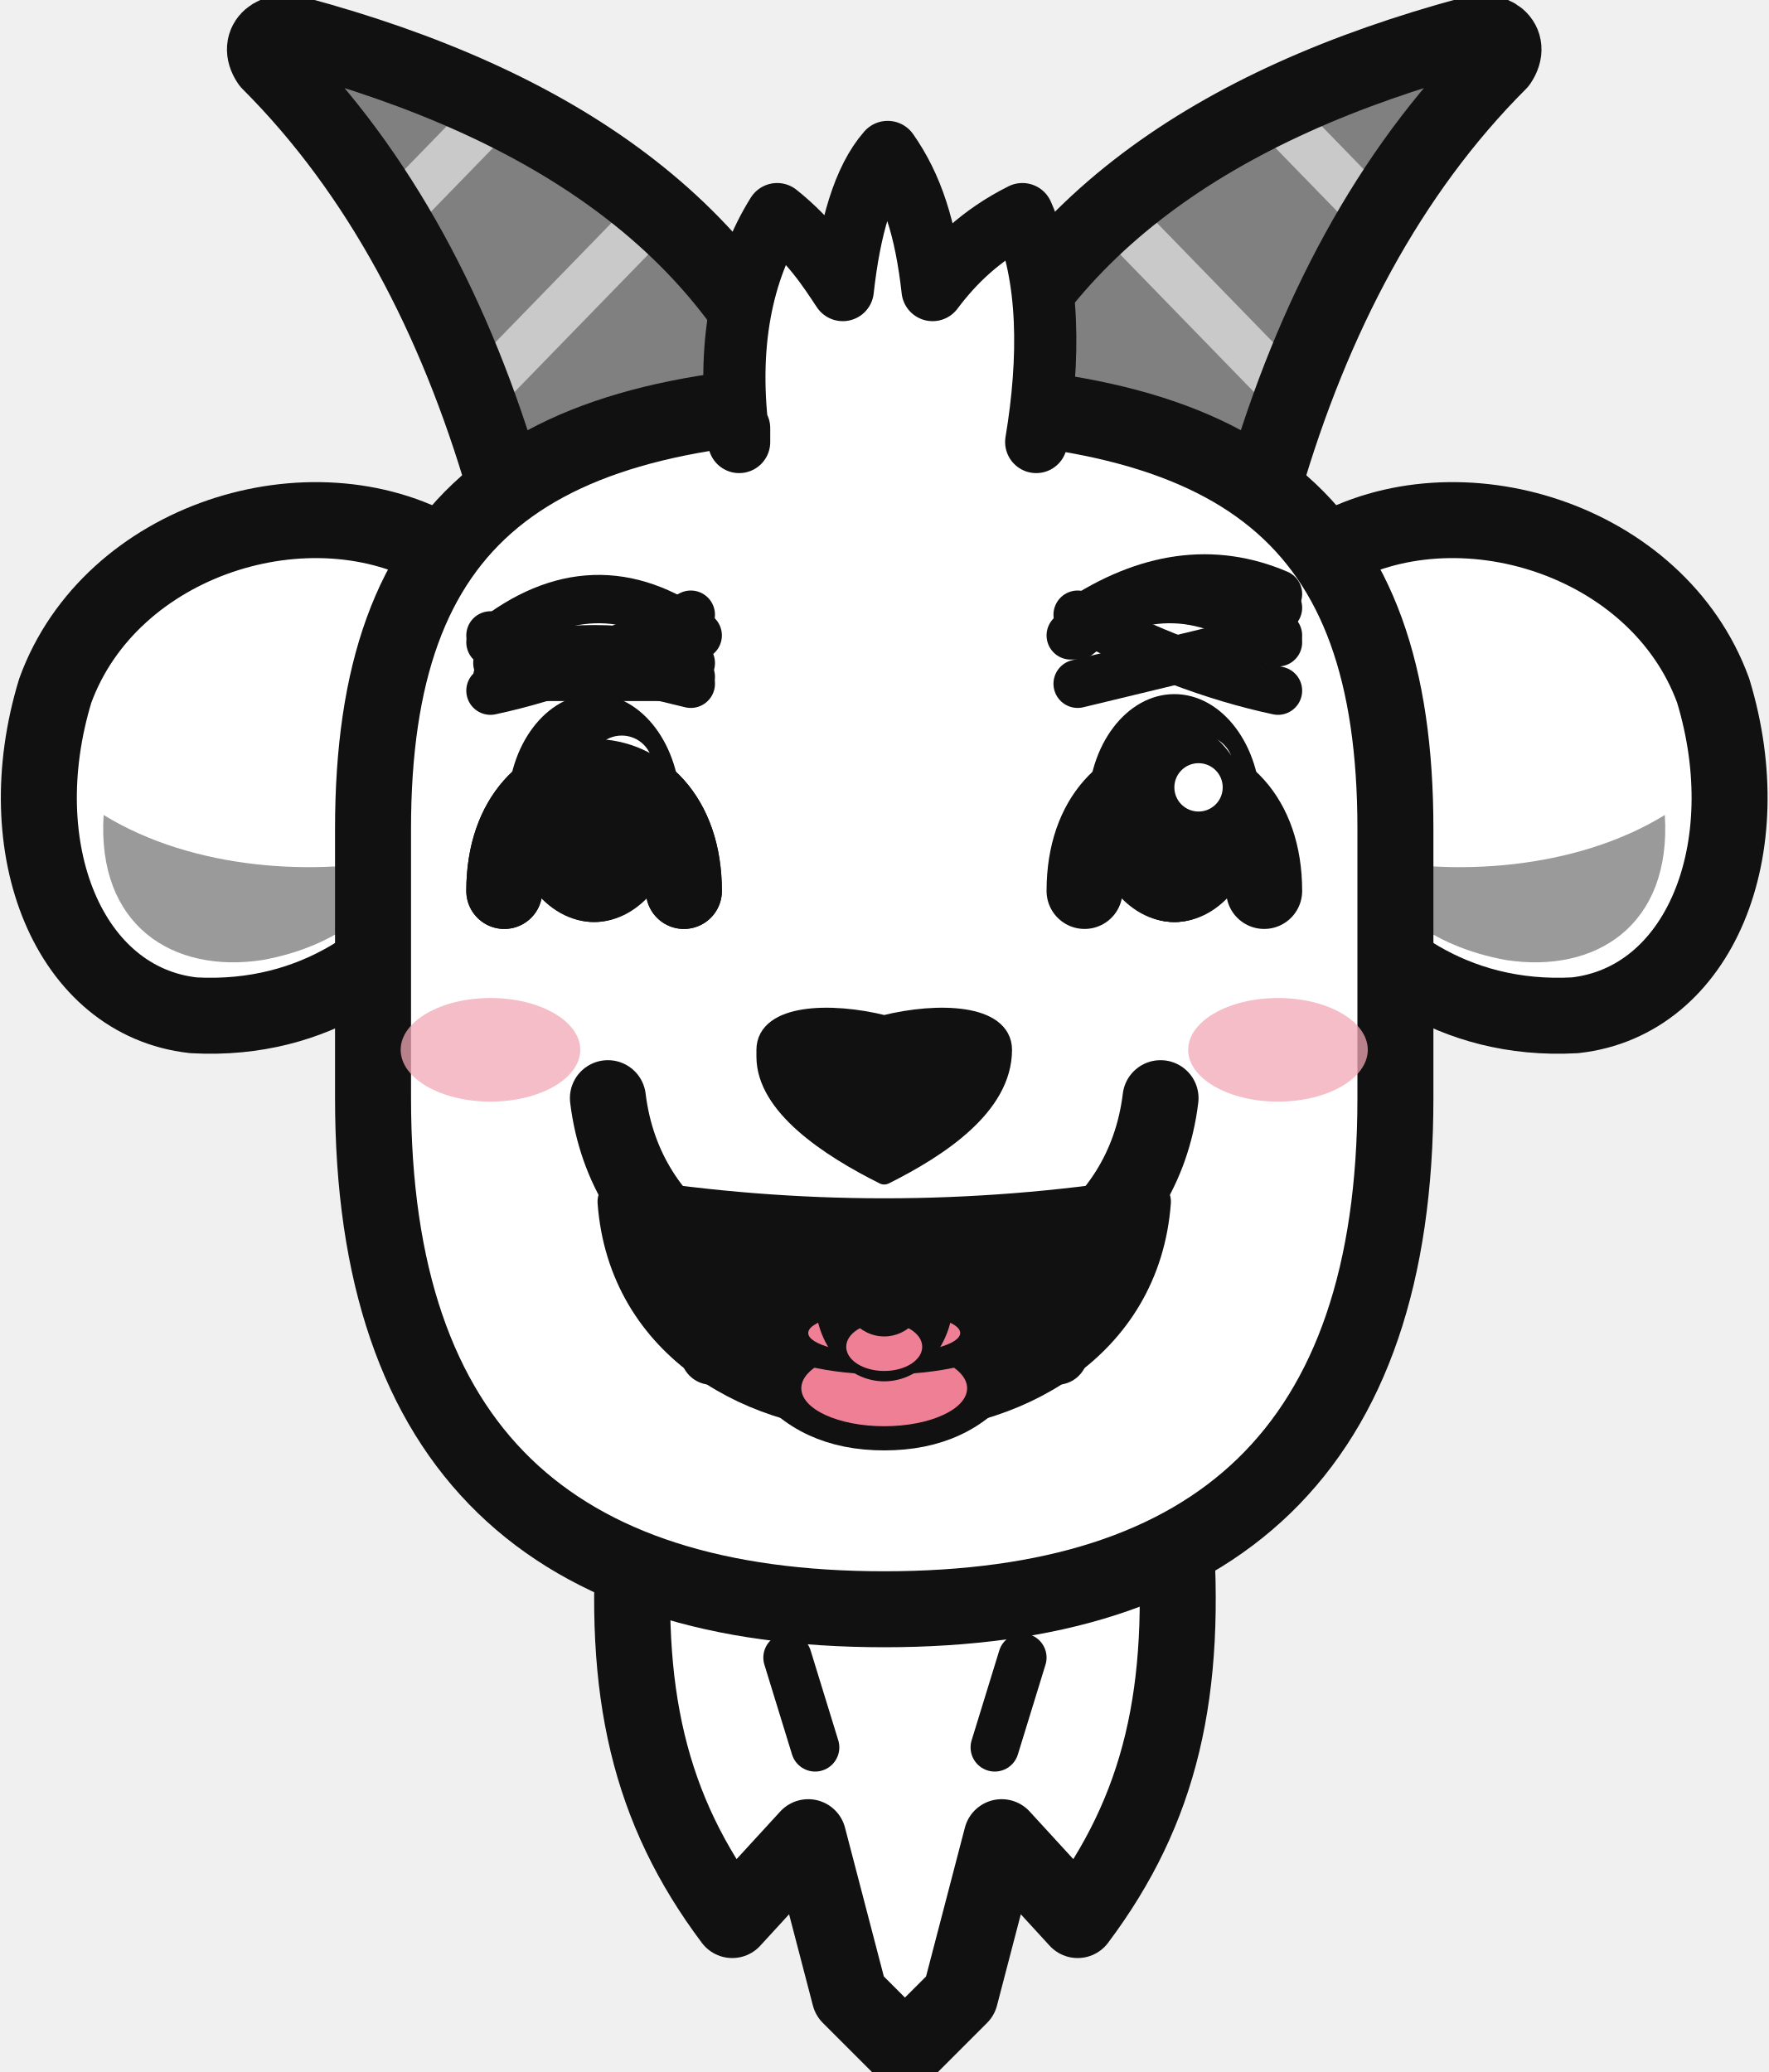
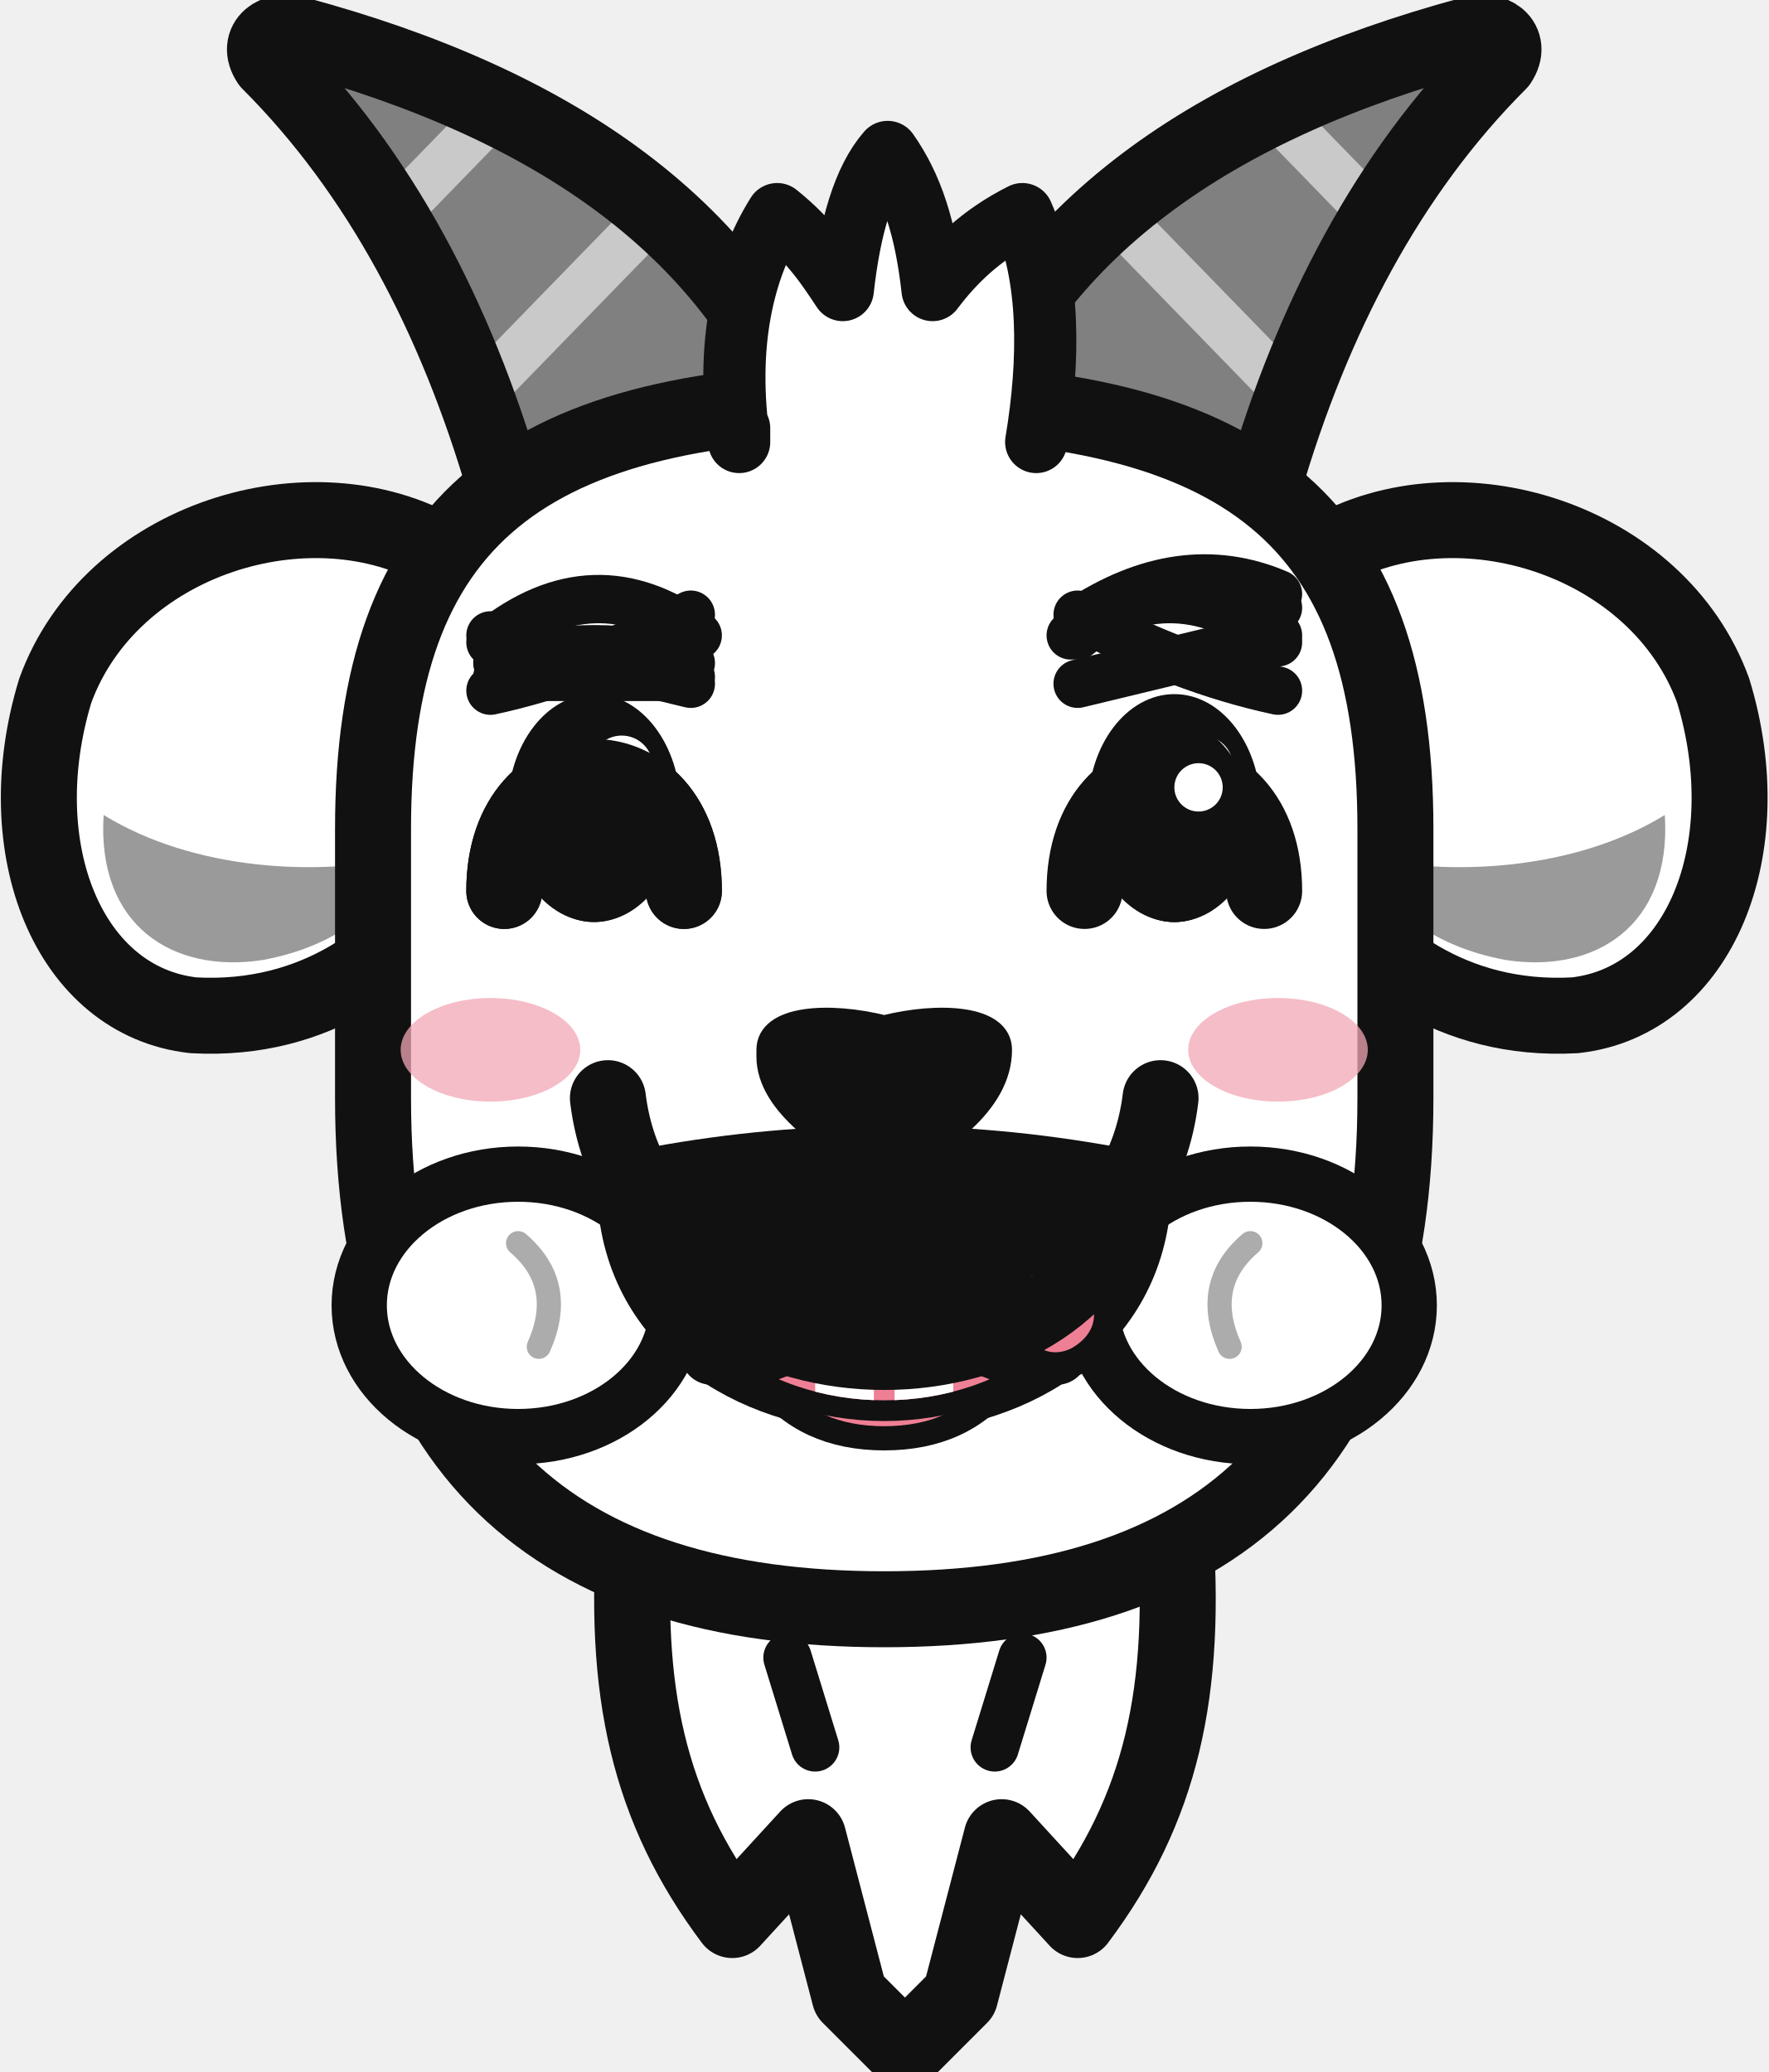
<svg xmlns="http://www.w3.org/2000/svg" viewBox="0 0 512 600" width="512" height="600" id="kielipukki-rig">
  <defs>
    <g id="hs-cuff">
      <circle cx="-44" cy="-20" r="15" />
      <circle cx="-52" cy="0" r="16" />
      <circle cx="-44" cy="20" r="15" />
      <circle cx="-34" cy="-6" r="20" />
      <circle cx="-34" cy="10" r="20" />
    </g>
    <g id="hs-open">
      <use href="#hs-cuff" />
      <ellipse cx="10" cy="4" rx="46" ry="31" />
      <ellipse cx="-4" cy="-30" rx="12" ry="21" transform="rotate(-35 -4 -30)" />
    </g>
    <g id="hs-point">
      <use href="#hs-cuff" />
      <ellipse cx="0" cy="6" rx="34" ry="30" />
      <rect x="6" y="-30" width="84" height="26" rx="13" />
      <ellipse cx="4" cy="-28" rx="13" ry="16" transform="rotate(-30 4 -28)" />
    </g>
    <g id="hs-grip-back">
      <use href="#hs-cuff" />
      <ellipse cx="0" cy="0" rx="36" ry="32" />
    </g>
+     <g id="hs-palm-up">
+       <use href="#hs-cuff" />
+       <path d="M-24 -6 C -10 -18, 40 -20, 62 -14 C 78 -10, 80 8, 64 13 C 40 21, -6 22, -24 14 Z" />
+       <ellipse cx="66" cy="-12" rx="12" ry="14" />
+       <ellipse cx="4" cy="-20" rx="17" ry="9" transform="rotate(-12 4 -20)" />
+     </g>
    <g id="hs-thumbs-up">
      <use href="#hs-cuff" />
      <ellipse cx="0" cy="6" rx="34" ry="30" />
      <rect x="10" y="-26" width="34" height="62" rx="17" />
      <rect x="-8" y="-76" width="26" height="58" rx="13" />
    </g>
    <clipPath id="clip-horn-l">
      <path d="M146 140 C 132 92, 110 50, 78 18 C 74 12, 80 8, 86 10 C 160 30, 214 66, 236 128 Z" />
+     </clipPath>
+     <clipPath id="clip-chomp">
+       <path d="M190 338 Q256 326 322 338 C 330 428, 182 428, 190 338 Z" />
    </clipPath>
    <clipPath id="clip-grin">
      <path d="M180 348 Q256 360 332 348 C 326 428, 186 428, 180 348 Z" />
    </clipPath>
  </defs>
  <g id="goat" data-pivot="256 470">
    <g data-part="horns">
      <g id="horn-l">
        <path d="M146 140 C 132 92, 110 50, 78 18 C 74 12, 80 8, 86 10 C 160 30, 214 66, 236 128 Z" fill="#808080" />
        <g clip-path="url(#clip-horn-l)" stroke="#c9c9c9" stroke-width="14">
          <line x1="56" y1="122" x2="196" y2="-22" />
          <line x1="94" y1="160" x2="234" y2="16" />
        </g>
        <path d="M146 140 C 132 92, 110 50, 78 18 C 74 12, 80 8, 86 10 C 160 30, 214 66, 236 128 Z" fill="none" stroke="#111" stroke-width="22" stroke-linejoin="round" />
      </g>
      <use href="#horn-l" transform="translate(512 0) scale(-1 1)" />
    </g>
    <g data-part="ear-l" data-pivot="124 215">
      <path d="M128 160 C 90 138, 32 156, 16 200 C 2 246, 20 290, 56 294 C 92 296, 116 276, 128 258 Z" fill="#fff" stroke="#111" stroke-width="22" stroke-linejoin="round" />
      <path d="M30 236 C 28 268, 50 282, 76 278 C 98 274, 112 262, 118 248 C 92 254, 56 252, 30 236 Z" fill="#9a9a9a" />
    </g>
    <g data-part="ear-r" data-pivot="388 215">
      <g transform="translate(512 0) scale(-1 1)">
        <path d="M128 160 C 90 138, 32 156, 16 200 C 2 246, 20 290, 56 294 C 92 296, 116 276, 128 258 Z" fill="#fff" stroke="#111" stroke-width="22" stroke-linejoin="round" />
        <path d="M30 236 C 28 268, 50 282, 76 278 C 98 274, 112 262, 118 248 C 92 254, 56 252, 30 236 Z" fill="#9a9a9a" />
      </g>
    </g>
    <g data-part="beard" data-pivot="256 470">
      <path d="M184 440 C 180 490, 188 524, 212 556 L234 532 L246 578 L262 594 L278 578 L290 532 L312 556 C 336 524, 344 490, 340 440 Z" fill="#fff" stroke="#111" stroke-width="22" stroke-linejoin="round" />
      <path d="M228 480 L236 506 M296 480 L288 506" fill="none" stroke="#111" stroke-width="14" stroke-linecap="round" />
    </g>
    <g data-part="head">
      <path d="M256 116 C 360 116, 404 150, 404 240 L404 318 C 404 420, 352 466, 256 466 C 160 466, 108 420, 108 318 L108 240 C 108 150, 152 116, 256 116 Z" fill="#fff" stroke="#111" stroke-width="22" />
      <path d="M214 140 L214 128 C 210 100, 215 78, 225 62 C 235 70, 240 78, 244 84 C 246 66, 250 52, 257 44 C 264 54, 268 66, 270 84 C 276 76, 284 68, 296 62 C 304 80, 304 104, 300 128 L300 140 Z" fill="#fff" />
      <path d="M214 124 L214 128 C 210 100, 215 78, 225 62 C 235 70, 240 78, 244 84 C 246 66, 250 52, 257 44 C 264 54, 268 66, 270 84 C 276 76, 284 68, 296 62 C 304 80, 304 104, 300 128" fill="none" stroke="#111" stroke-width="18" stroke-linejoin="round" stroke-linecap="round" />
    </g>
+     <g data-part="jowls" fill="#fff" stroke="#111" stroke-width="16">
+       <g data-variant="off" />
+       <g data-variant="on">
+         <ellipse cx="150" cy="378" rx="46" ry="38" />
+         <ellipse cx="362" cy="378" rx="46" ry="38" />
+         <path d="M150 360 Q164 372 156 390 M362 360 Q348 372 356 390" fill="none" stroke-width="7" stroke-linecap="round" opacity="0.35" />
+       </g>
+     </g>
    <g data-part="cheeks">
      <g data-variant="off" />
      <g data-variant="on" fill="#f2a7b5" opacity="0.75">
        <ellipse cx="142" cy="304" rx="26" ry="15" />
        <ellipse cx="370" cy="304" rx="26" ry="15" />
      </g>
    </g>
    <g data-part="brows" fill="none" stroke="#111" stroke-width="14" stroke-linecap="round">
      <g data-variant="none" />
      <g data-variant="raised">
        <path d="M142 186 Q172 162 202 184" />
        <path d="M310 184 Q340 162 370 186" />
      </g>
      <g data-variant="sad">
        <path d="M142 200 Q170 194 200 178" />
        <path d="M312 178 Q342 194 370 200" />
      </g>
      <g data-variant="confused">
        <path d="M144 196 L200 196" />
        <path d="M312 184 Q342 160 370 176" />
      </g>
      <g data-variant="thinking">
        <path d="M144 192 Q172 184 200 192" />
        <path d="M312 180 Q342 160 370 172" />
      </g>
      <g data-variant="determined">
        <path d="M142 184 L200 198" />
        <path d="M312 198 L370 184" />
      </g>
    </g>
    <g data-part="eyes">
      <g data-variant="happy" fill="none" stroke="#111" stroke-width="22" stroke-linecap="round">
        <path d="M146 258 C 146 214, 198 214, 198 258" />
        <path d="M314 258 C 314 214, 366 214, 366 258" />
      </g>
      <g data-variant="open" data-gaze="">
        <g fill="#111">
          <ellipse cx="172" cy="238" rx="22" ry="29" />
          <ellipse cx="340" cy="238" rx="22" ry="29" />
        </g>
        <g fill="#fff">
          <circle cx="179" cy="228" r="7" />
          <circle cx="347" cy="228" r="7" />
        </g>
      </g>
      <g data-variant="wide" data-gaze="">
        <g fill="#111">
          <ellipse cx="172" cy="234" rx="25" ry="33" />
          <ellipse cx="340" cy="234" rx="25" ry="33" />
        </g>
        <g fill="#fff">
          <circle cx="180" cy="222" r="9" />
          <circle cx="348" cy="222" r="9" />
          <circle cx="164" cy="248" r="4" />
          <circle cx="332" cy="248" r="4" />
        </g>
      </g>
      <g data-variant="closed" fill="none" stroke="#111" stroke-width="16" stroke-linecap="round">
        <path d="M146 244 Q172 254 198 244" />
        <path d="M314 244 Q340 254 366 244" />
      </g>
      <g data-variant="wink">
        <path d="M146 258 C 146 214, 198 214, 198 258" fill="none" stroke="#111" stroke-width="22" stroke-linecap="round" />
        <ellipse cx="340" cy="238" rx="22" ry="29" fill="#111" />
        <circle cx="347" cy="228" r="7" fill="#fff" />
      </g>
    </g>
    <g data-part="nose">
      <path d="M222 304 C 222 294, 240 293, 256 297 C 272 293, 290 294, 290 304 C 290 320, 272 332, 256 340 C 240 332, 222 320, 222 306 Z" fill="#111" stroke="#111" stroke-width="6" stroke-linejoin="round" />
    </g>
    <g data-part="mouth">
      <g data-variant="smile">
        <path d="M176 318 C 186 400, 326 400, 336 318" fill="none" stroke="#111" stroke-width="22" stroke-linecap="round" />
      </g>
      <g data-variant="small-smile">
        <path d="M210 358 Q256 394 302 358" fill="none" stroke="#111" stroke-width="18" stroke-linecap="round" />
      </g>
      <g data-variant="grin">
        <path d="M180 348 Q256 360 332 348 C 326 428, 186 428, 180 348 Z" fill="#111" stroke="#111" stroke-width="14" stroke-linejoin="round" />
        <ellipse cx="256" cy="420" rx="46" ry="26" fill="#ef7f95" clip-path="url(#clip-grin)" />
      </g>
      <g data-variant="neutral">
        <path d="M218 368 L294 368" fill="none" stroke="#111" stroke-width="18" stroke-linecap="round" />
      </g>
      <g data-variant="frown">
        <path d="M206 392 Q256 350 306 392" fill="none" stroke="#111" stroke-width="18" stroke-linecap="round" />
      </g>
      <g data-variant="wavy">
        <path d="M204 372 Q230 352 256 372 T308 372" fill="none" stroke="#111" stroke-width="18" stroke-linecap="round" stroke-linejoin="round" />
      </g>
      <g data-variant="side">
        <path d="M232 372 Q270 374 302 354" fill="none" stroke="#111" stroke-width="18" stroke-linecap="round" />
      </g>
      <g data-variant="o">
        <ellipse cx="256" cy="378" rx="24" ry="30" fill="#111" />
        <ellipse cx="256" cy="396" rx="14" ry="9" fill="#ef7f95" />
      </g>
      <g data-variant="viseme-a">
        <path d="M210 352 Q256 360 302 352 Q300 414 256 414 Q212 414 210 352 Z" fill="#111" stroke="#111" stroke-width="12" stroke-linejoin="round" />
        <ellipse cx="256" cy="402" rx="24" ry="11" fill="#ef7f95" />
      </g>
      <g data-variant="viseme-e">
        <path d="M198 356 Q256 366 314 356 Q302 392 256 392 Q210 392 198 356 Z" fill="#111" stroke="#111" stroke-width="12" stroke-linejoin="round" />
        <ellipse cx="256" cy="386" rx="22" ry="6" fill="#ef7f95" />
      </g>
      <g data-variant="viseme-o">
        <ellipse cx="256" cy="376" rx="20" ry="24" fill="#111" />
        <ellipse cx="256" cy="390" rx="11" ry="7" fill="#ef7f95" />
      </g>
      <g data-variant="viseme-u">
        <ellipse cx="256" cy="372" rx="13" ry="15" fill="#111" />
+       </g>
+       <g data-variant="chomp">
+         <path d="M190 338 Q256 326 322 338 C 330 428, 182 428, 190 338 Z" fill="#111" stroke="#111" stroke-width="12" stroke-linejoin="round" />
+         <g clip-path="url(#clip-chomp)">
+           <ellipse cx="256" cy="420" rx="50" ry="26" fill="#ef7f95" />
+           <rect x="236" y="396" width="17" height="18" rx="5" fill="#fff" />
+           <rect x="259" y="396" width="17" height="18" rx="5" fill="#fff" />
+         </g>
+       </g>
+       <g data-variant="chew-a">
+         <path d="M206 372 Q230 388 256 372 Q282 388 306 372" fill="none" stroke="#111" stroke-width="18" stroke-linecap="round" stroke-linejoin="round" />
+       </g>
+       <g data-variant="chew-b">
+         <path d="M200 366 Q226 350 250 366 Q274 382 300 360" fill="none" stroke="#111" stroke-width="18" stroke-linecap="round" stroke-linejoin="round" />
+       </g>
+       <g data-variant="lick">
+         <path d="M296 366 C 318 360, 330 384, 312 394 C 300 400, 288 388, 292 374 Z" fill="#ef7f95" stroke="#111" stroke-width="8" stroke-linejoin="round" />
+         <path d="M184 340 C 196 410, 316 410, 328 340" fill="none" stroke="#111" stroke-width="20" stroke-linecap="round" />
      </g>
      <g data-variant="viseme-m">
        <path d="M222 364 Q256 372 290 364" fill="none" stroke="#111" stroke-width="18" stroke-linecap="round" />
      </g>
    </g>
  </g>
  <g id="hand-template" transform="translate(-200 -200)">
    <g data-pose="open">
      <use href="#hs-open" fill="#111" stroke="#111" stroke-width="20" stroke-linejoin="round" />
      <use href="#hs-open" fill="#fff" />
      <g fill="none" stroke="#111" stroke-width="8" stroke-linecap="round">
        <path d="M-20 -22 Q-26 0 -20 24" />
        <path d="M56 4 L34 4" />
      </g>
    </g>
    <g data-pose="point">
      <use href="#hs-point" fill="#111" stroke="#111" stroke-width="20" stroke-linejoin="round" />
      <use href="#hs-point" fill="#fff" />
      <g fill="none" stroke="#111" stroke-width="8" stroke-linecap="round">
        <path d="M-20 -18 Q-26 2 -20 26" />
        <path d="M18 4 Q34 8 30 22" />
        <path d="M88 -17 L76 -17" />
      </g>
    </g>
    <g data-pose="grip">
      <use href="#hs-grip-back" fill="#111" stroke="#111" stroke-width="20" stroke-linejoin="round" />
      <use href="#hs-grip-back" fill="#fff" />
      <path d="M-20 -20 Q-26 0 -20 22" fill="none" stroke="#111" stroke-width="8" stroke-linecap="round" />
      <g data-slot="held" />
      <g data-grip-front="" fill="#fff" stroke="#111" stroke-width="10">
        <circle cx="32" cy="24" r="15" />
        <circle cx="34" cy="0" r="15" />
        <circle cx="32" cy="-24" r="15" />
        <ellipse cx="10" cy="-36" rx="20" ry="12" transform="rotate(-15 10 -36)" />
      </g>
    </g>
+     <g data-pose="palm-up">
+       <use href="#hs-palm-up" fill="#111" stroke="#111" stroke-width="20" stroke-linejoin="round" />
+       <use href="#hs-palm-up" fill="#fff" />
+       <g fill="none" stroke="#111" stroke-width="8" stroke-linecap="round">
+         <path d="M-22 -16 Q-28 2 -22 20" />
+         <path d="M20 8 Q40 12 58 6" />
+       </g>
+       <g data-slot="held" transform="translate(26 -28)" />
+     </g>
    <g data-pose="thumbs-up">
      <use href="#hs-thumbs-up" fill="#111" stroke="#111" stroke-width="20" stroke-linejoin="round" />
      <use href="#hs-thumbs-up" fill="#fff" />
      <g fill="none" stroke="#111" stroke-width="8" stroke-linecap="round">
        <path d="M-20 -18 Q-26 2 -20 26" />
        <path d="M14 -4 L40 -4 M14 16 L40 16" />
      </g>
    </g>
  </g>
  <g id="props-library" transform="translate(-400 -400)">
    <g data-prop="apple" data-grip="0 38" data-bottom="56" data-label="omena">
      <path d="M0 -26 C -18 -44, -56 -40, -56 -2 C -56 34, -26 56, -12 50 C -6 47, 6 47, 12 50 C 26 56, 56 34, 56 -2 C 56 -40, 18 -44, 0 -26 Z" fill="#e5484d" stroke="#111" stroke-width="12" stroke-linejoin="round" />
      <path d="M0 -26 Q2 -46 12 -56" fill="none" stroke="#111" stroke-width="10" stroke-linecap="round" />
      <path d="M10 -40 Q30 -62 48 -50 Q32 -30 10 -40 Z" fill="#46a758" stroke="#111" stroke-width="8" stroke-linejoin="round" />
      <path d="M-34 -14 Q-36 -26 -26 -30" fill="none" stroke="#fff" stroke-width="8" stroke-linecap="round" opacity="0.8" />
    </g>
    <g data-prop="book" data-grip="0 34" data-bottom="44" data-label="kirja">
      <rect x="-48" y="-38" width="96" height="76" rx="8" fill="#3e63dd" stroke="#111" stroke-width="12" stroke-linejoin="round" />
      <rect x="-48" y="26" width="96" height="12" fill="#f5f0e1" stroke="#111" stroke-width="8" />
      <path d="M-24 -16 L24 -16 M-24 0 L12 0" stroke="#fff" stroke-width="8" stroke-linecap="round" />
    </g>
    <g data-prop="cup" data-grip="-4 30" data-bottom="48" data-label="kuppi">
      <path d="M36 -14 C 62 -16, 62 26, 32 22" fill="none" stroke="#111" stroke-width="12" stroke-linecap="round" />
      <path d="M-40 -32 L40 -32 L34 34 Q32 42 24 42 L-24 42 Q-32 42 -34 34 Z" fill="#f5c542" stroke="#111" stroke-width="12" stroke-linejoin="round" />
      <path d="M-14 -46 Q-20 -56 -12 -64 M6 -46 Q0 -56 8 -64" fill="none" stroke="#999" stroke-width="7" stroke-linecap="round" />
    </g>
    <g data-prop="key" data-grip="-26 0" data-bottom="31" data-label="avain">
      <circle cx="-30" cy="0" r="22" fill="#e2b33a" stroke="#111" stroke-width="12" />
      <circle cx="-30" cy="0" r="7" fill="#fff" stroke="#111" stroke-width="6" />
      <path d="M-10 -9 L60 -9 L60 9 L54 9 L54 30 L40 30 L40 9 L32 9 L32 24 L18 24 L18 9 L-10 9 Z" fill="#e2b33a" stroke="#111" stroke-width="8" stroke-linejoin="round" />
    </g>
  </g>
</svg>
